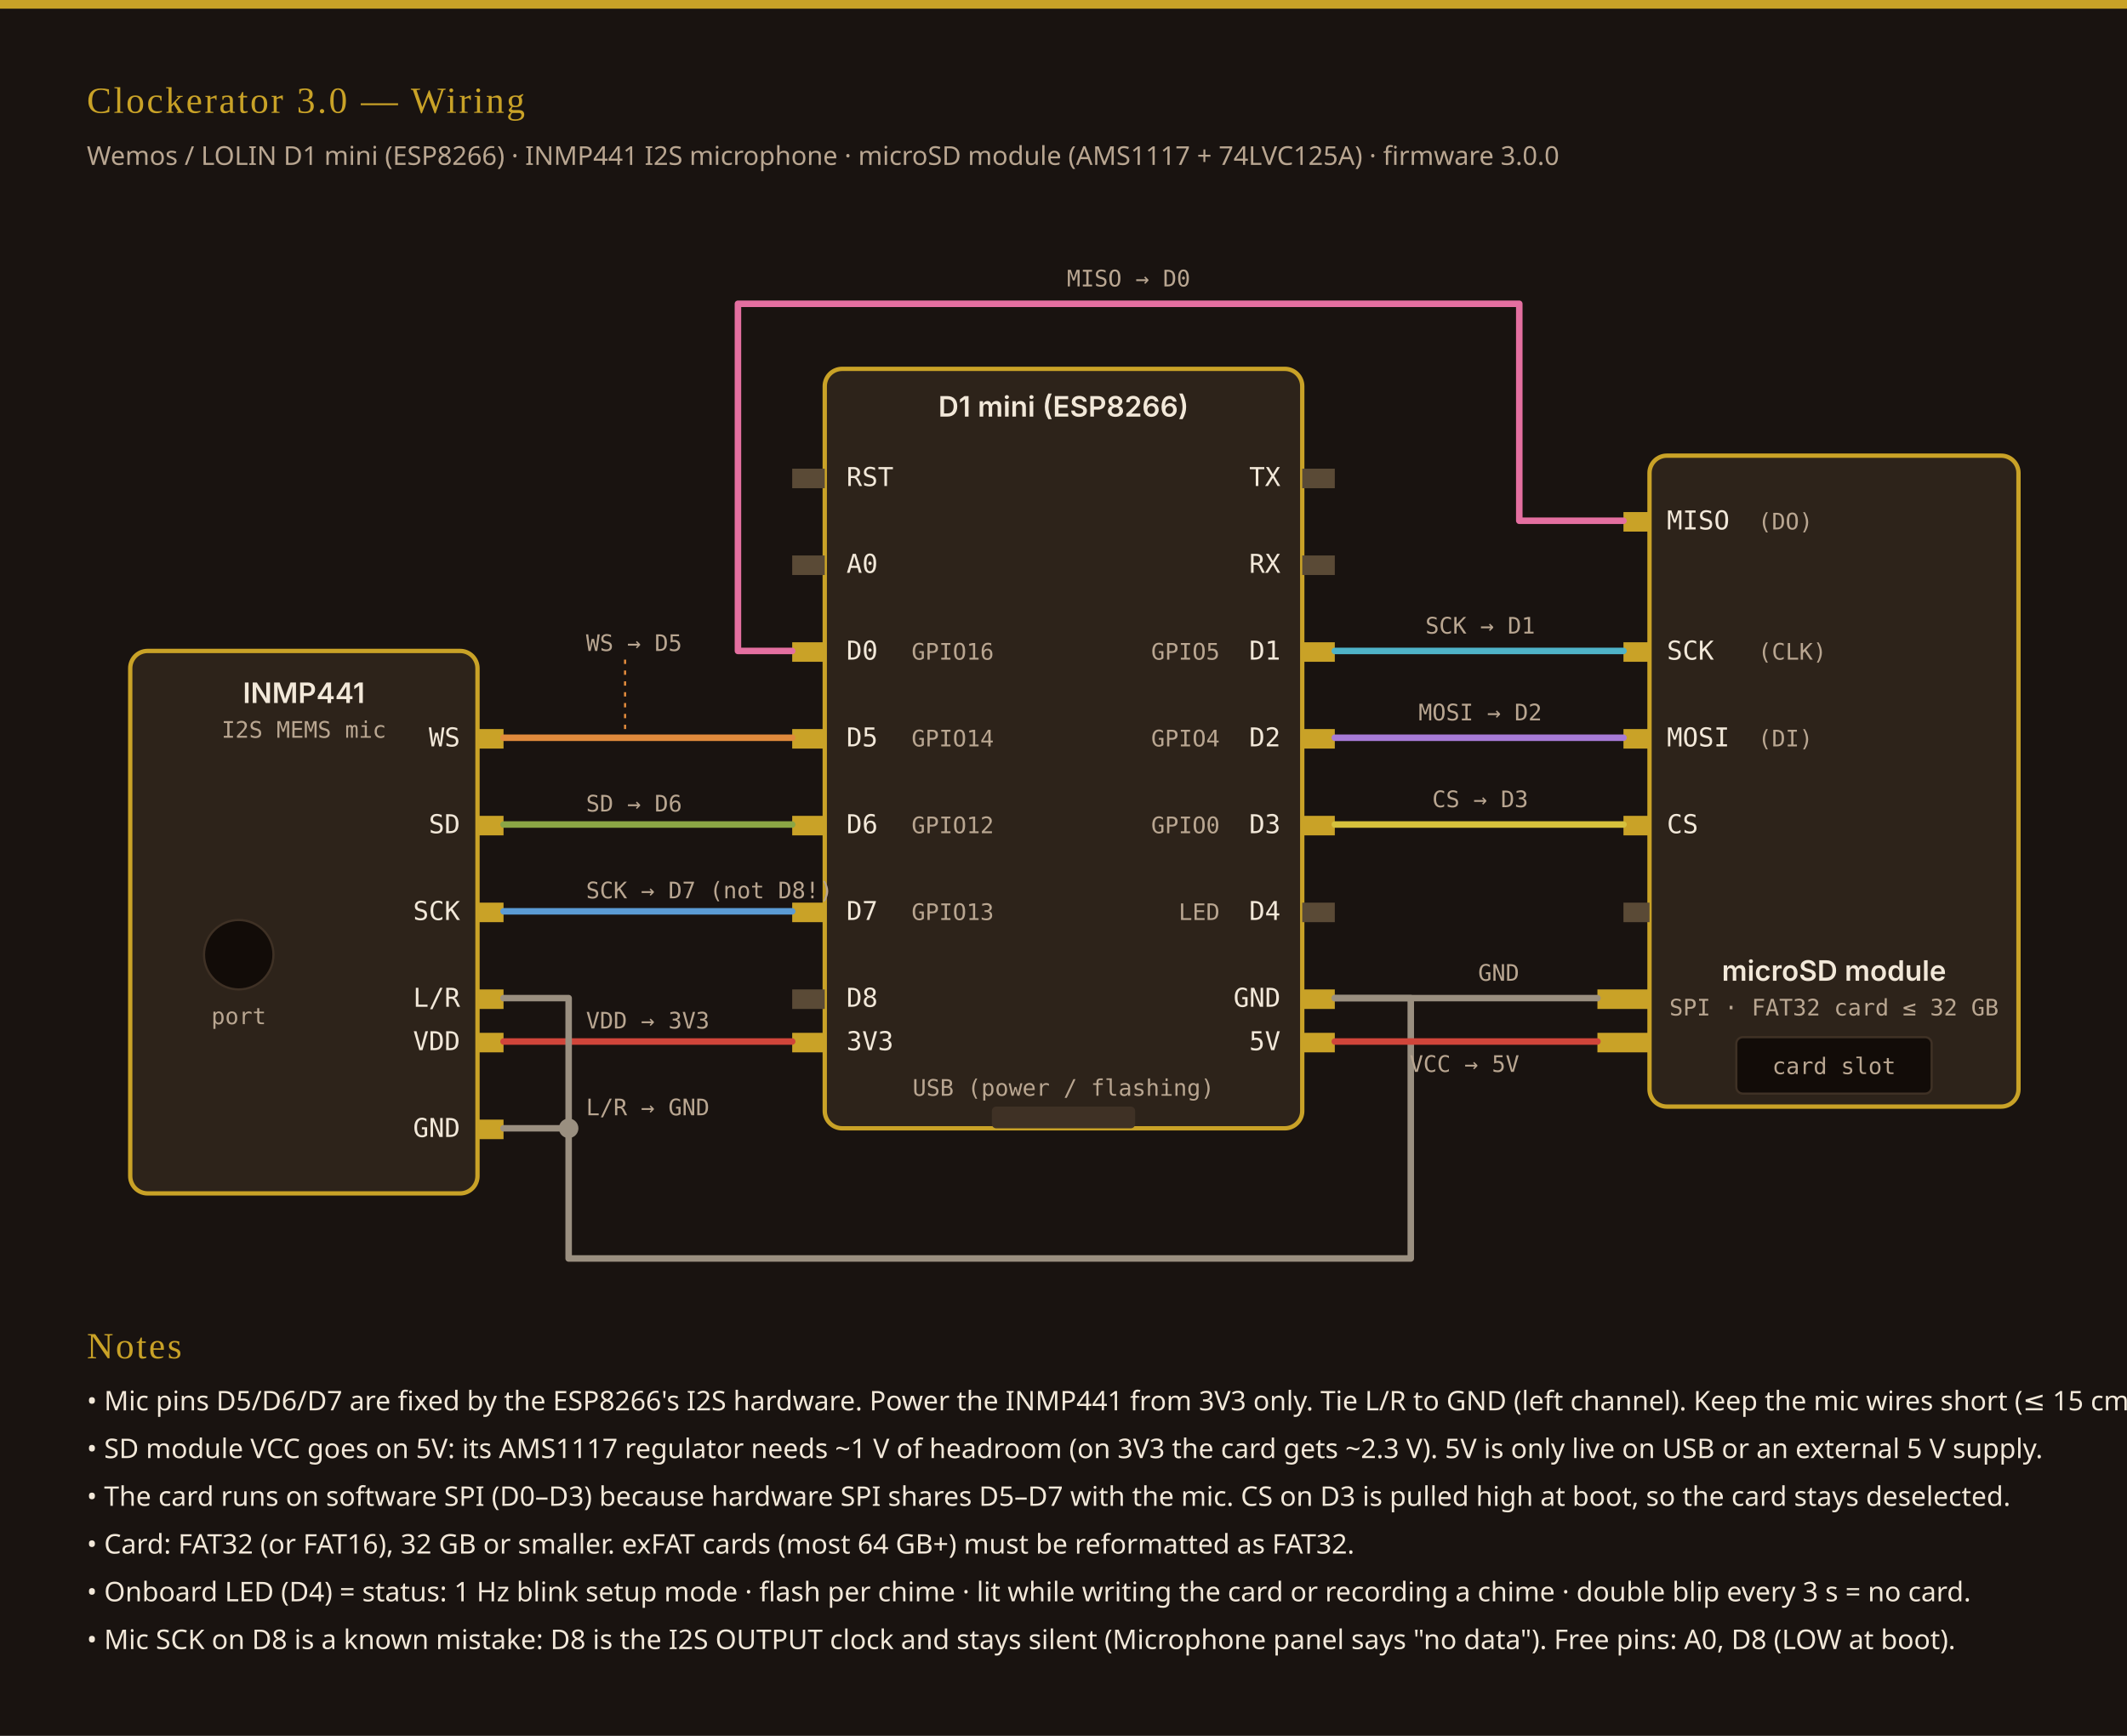
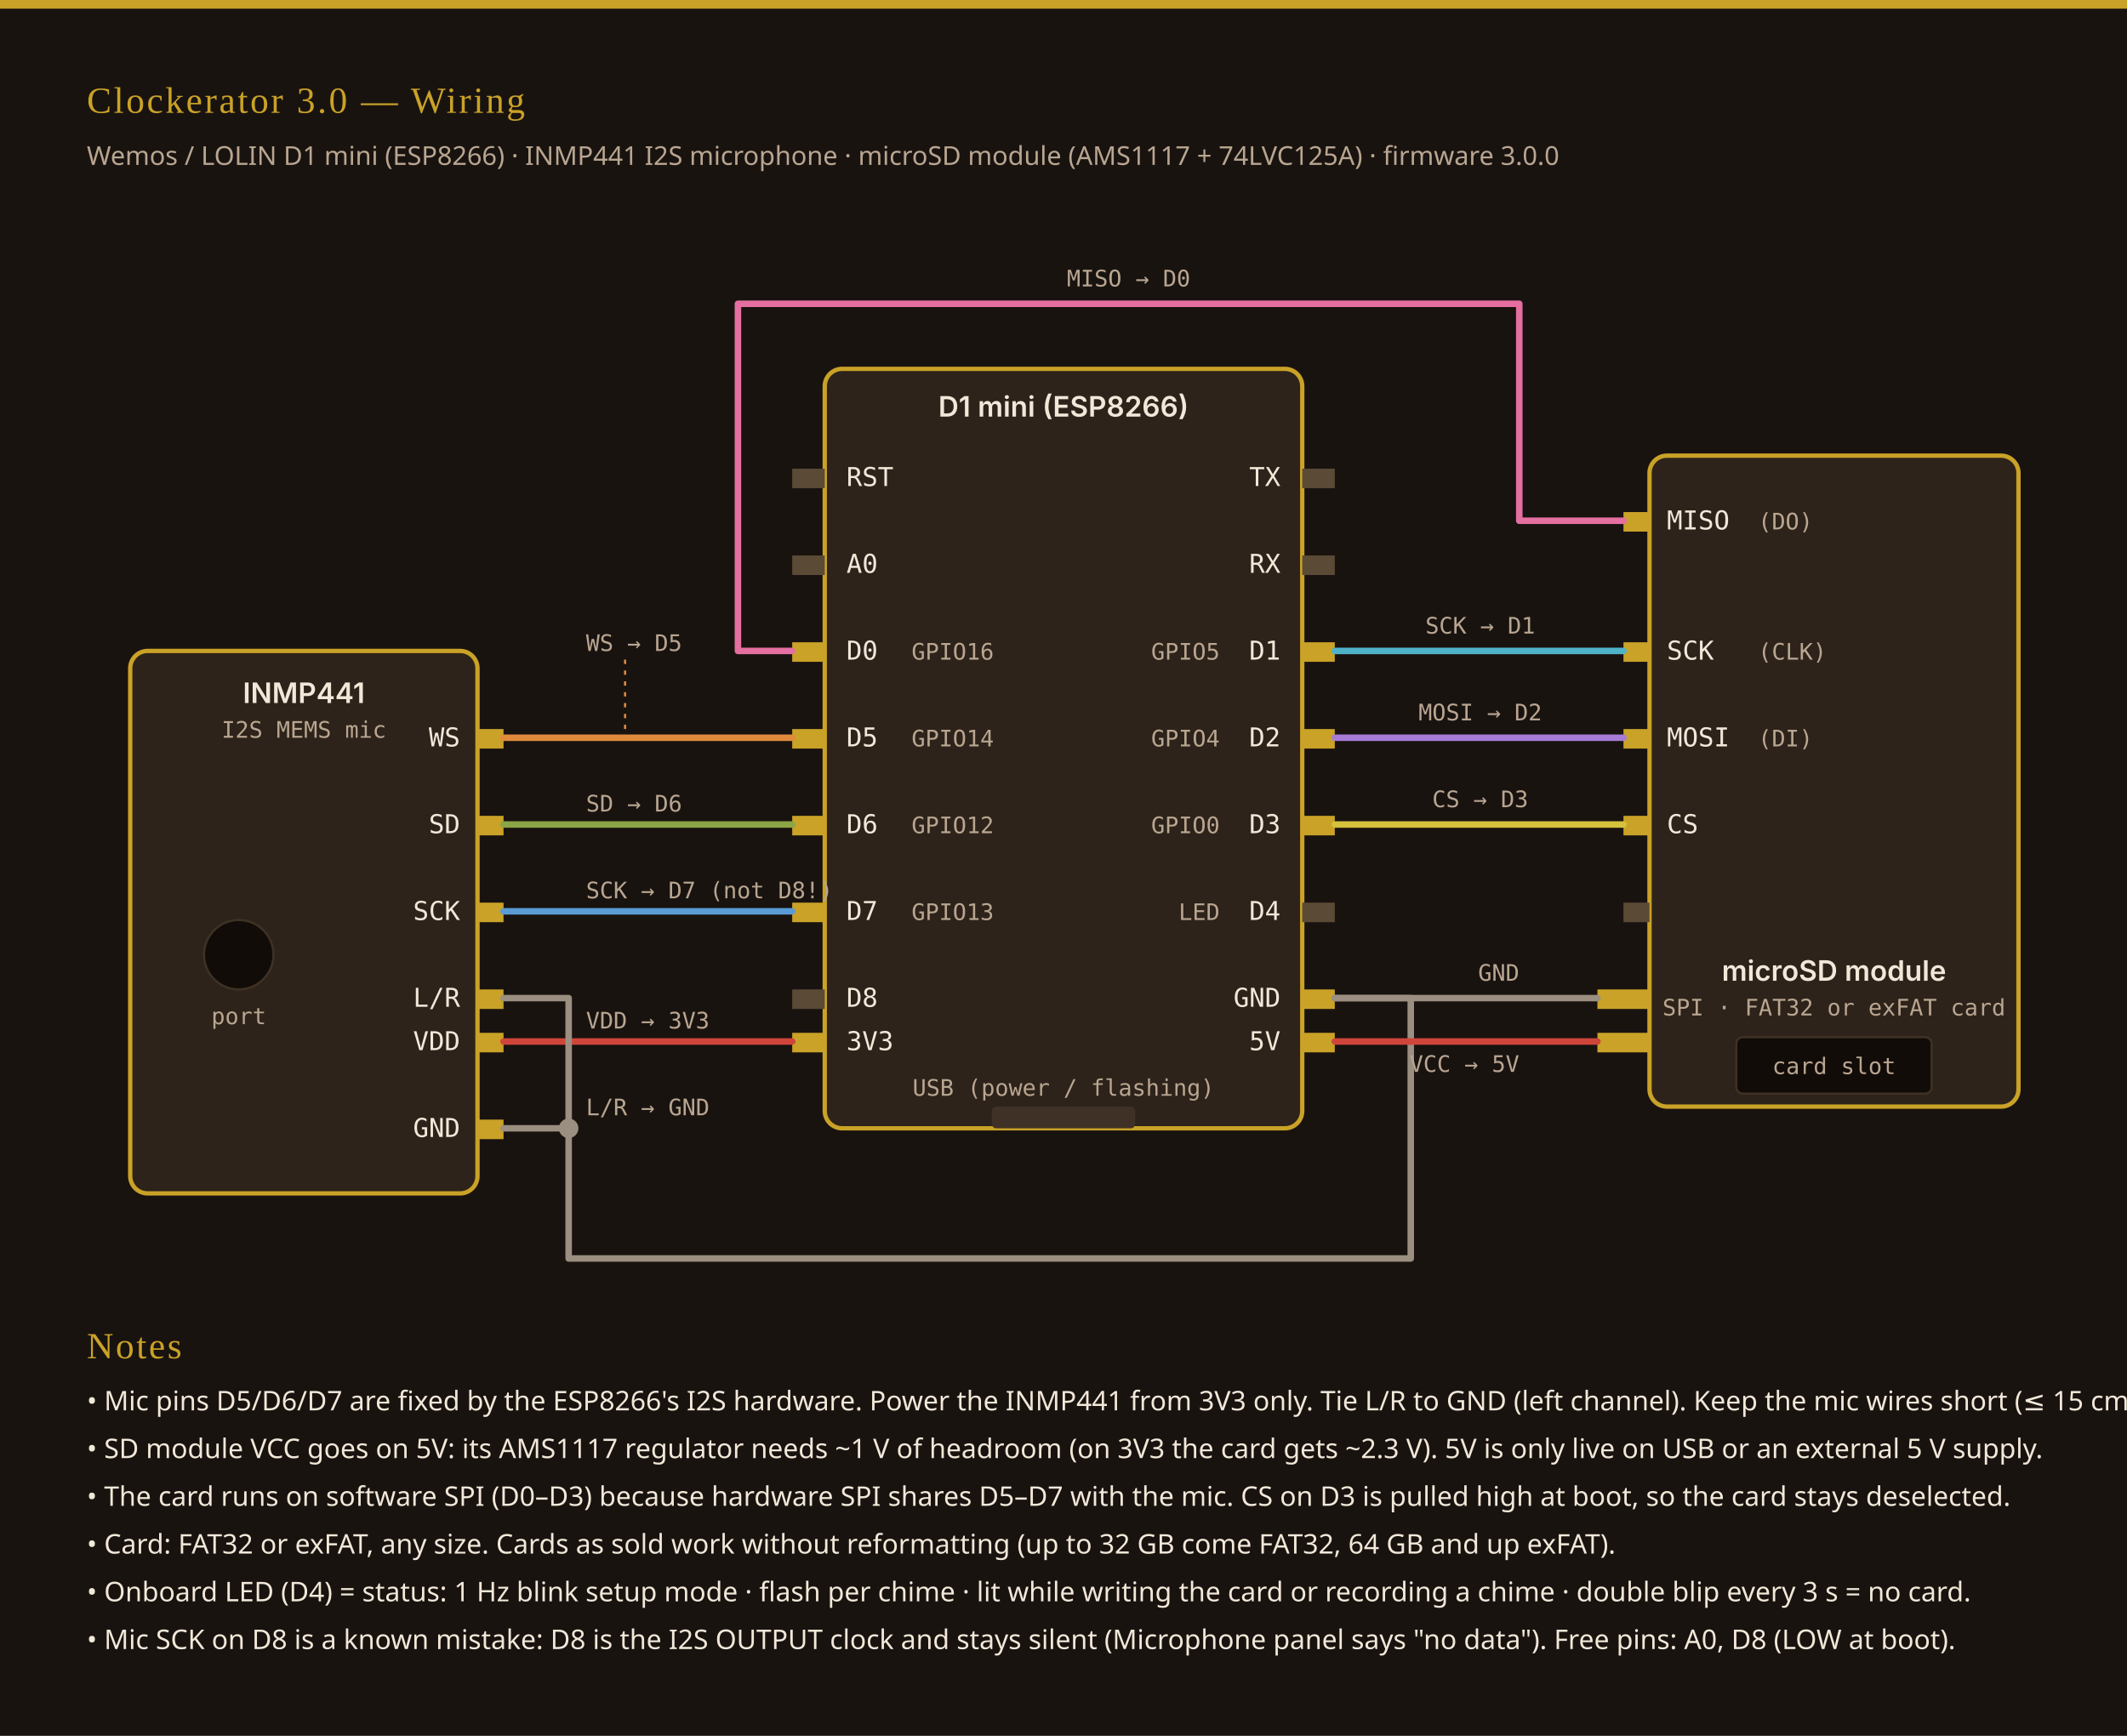
<svg xmlns="http://www.w3.org/2000/svg" viewBox="0 0 980 800" width="980" height="800" font-family="Georgia, 'Times New Roman', serif">
  <defs>
    <style>
      .lbl   { font-family: system-ui, -apple-system, sans-serif; }
      .pin   { font-family: ui-monospace, 'DejaVu Sans Mono', monospace; font-size: 12px; fill: #f2e8d9; }
      .pinsm { font-family: ui-monospace, 'DejaVu Sans Mono', monospace; font-size: 10.5px; fill: #b9a691; }
      .cap   { font-family: system-ui, sans-serif; font-size: 12px; fill: #b9a691; }
      .note  { font-family: system-ui, sans-serif; font-size: 12.5px; fill: #f2e8d9; }
      .hdr   { font-size: 17px; fill: #c9a227; letter-spacing: .06em; }
      .wire  { fill: none; stroke-width: 3; stroke-linecap: round; stroke-linejoin: round; }
    </style>
  </defs>
  <rect width="980" height="800" fill="#191310" />
  <rect x="0" y="0" width="980" height="4" fill="#c9a227" />
  <text x="40" y="52" class="hdr" font-size="25">Clockerator 3.0 — Wiring</text>
  <text x="40" y="76" class="cap">Wemos / LOLIN D1 mini (ESP8266) · INMP441 I2S microphone · microSD module (AMS1117 + 74LVC125A) · firmware 3.0.0</text>
  <rect x="380" y="170" width="220" height="350" rx="8" fill="#2d231a" stroke="#c9a227" stroke-width="2" />
  <text x="490" y="192" text-anchor="middle" class="lbl" font-size="13" fill="#f2e8d9" font-weight="600">D1 mini (ESP8266)</text>
  <text x="490" y="505" text-anchor="middle" class="pinsm">USB (power / flashing)</text>
  <rect x="457" y="510" width="66" height="10" rx="2" fill="#3f3125" />
  <g>
    <rect x="365" y="216" width="15" height="9" fill="#5a4a36" />
    <text x="390" y="224" class="pin" fill="#8b7860">RST</text>
    <rect x="365" y="256" width="15" height="9" fill="#5a4a36" />
    <text x="390" y="264" class="pin" fill="#8b7860">A0</text>
    <rect x="365" y="296" width="15" height="9" fill="#c9a227" />
    <text x="390" y="304" class="pin">D0</text>
    <text x="420" y="304" class="pinsm">GPIO16</text>
    <rect x="365" y="336" width="15" height="9" fill="#c9a227" />
    <text x="390" y="344" class="pin">D5</text>
    <text x="420" y="344" class="pinsm">GPIO14</text>
    <rect x="365" y="376" width="15" height="9" fill="#c9a227" />
    <text x="390" y="384" class="pin">D6</text>
    <text x="420" y="384" class="pinsm">GPIO12</text>
    <rect x="365" y="416" width="15" height="9" fill="#c9a227" />
    <text x="390" y="424" class="pin">D7</text>
    <text x="420" y="424" class="pinsm">GPIO13</text>
    <rect x="365" y="456" width="15" height="9" fill="#5a4a36" />
    <text x="390" y="464" class="pin" fill="#8b7860">D8</text>
    <rect x="365" y="476" width="15" height="9" fill="#c9a227" />
    <text x="390" y="484" class="pin">3V3</text>
  </g>
  <g>
    <rect x="600" y="216" width="15" height="9" fill="#5a4a36" />
    <text x="590" y="224" text-anchor="end" class="pin" fill="#8b7860">TX</text>
    <rect x="600" y="256" width="15" height="9" fill="#5a4a36" />
    <text x="590" y="264" text-anchor="end" class="pin" fill="#8b7860">RX</text>
    <rect x="600" y="296" width="15" height="9" fill="#c9a227" />
    <text x="590" y="304" text-anchor="end" class="pin">D1</text>
    <text x="562" y="304" text-anchor="end" class="pinsm">GPIO5</text>
    <rect x="600" y="336" width="15" height="9" fill="#c9a227" />
    <text x="590" y="344" text-anchor="end" class="pin">D2</text>
    <text x="562" y="344" text-anchor="end" class="pinsm">GPIO4</text>
    <rect x="600" y="376" width="15" height="9" fill="#c9a227" />
    <text x="590" y="384" text-anchor="end" class="pin">D3</text>
    <text x="562" y="384" text-anchor="end" class="pinsm">GPIO0</text>
    <rect x="600" y="416" width="15" height="9" fill="#5a4a36" />
    <text x="590" y="424" text-anchor="end" class="pin" fill="#8b7860">D4</text>
    <text x="562" y="424" text-anchor="end" class="pinsm">LED</text>
    <rect x="600" y="456" width="15" height="9" fill="#c9a227" />
    <text x="590" y="464" text-anchor="end" class="pin">GND</text>
    <rect x="600" y="476" width="15" height="9" fill="#c9a227" />
    <text x="590" y="484" text-anchor="end" class="pin">5V</text>
  </g>
  <rect x="60" y="300" width="160" height="250" rx="8" fill="#2d231a" stroke="#c9a227" stroke-width="2" />
  <text x="140" y="324" text-anchor="middle" class="lbl" font-size="13" fill="#f2e8d9" font-weight="600">INMP441</text>
  <text x="140" y="340" text-anchor="middle" class="pinsm">I2S MEMS mic</text>
  <circle cx="110" cy="440" r="16" fill="#120c08" stroke="#3f3125" />
  <text x="110" y="472" text-anchor="middle" class="pinsm">port</text>
  <g>
    <rect x="220" y="336" width="12" height="9" fill="#c9a227" />
    <text x="212" y="344" text-anchor="end" class="pin">WS</text>
    <rect x="220" y="376" width="12" height="9" fill="#c9a227" />
    <text x="212" y="384" text-anchor="end" class="pin">SD</text>
    <rect x="220" y="416" width="12" height="9" fill="#c9a227" />
    <text x="212" y="424" text-anchor="end" class="pin">SCK</text>
    <rect x="220" y="456" width="12" height="9" fill="#c9a227" />
    <text x="212" y="464" text-anchor="end" class="pin">L/R</text>
    <rect x="220" y="476" width="12" height="9" fill="#c9a227" />
    <text x="212" y="484" text-anchor="end" class="pin">VDD</text>
    <rect x="220" y="516" width="12" height="9" fill="#c9a227" />
    <text x="212" y="524" text-anchor="end" class="pin">GND</text>
  </g>
  <path d="M 232 340 L 365 340" class="wire" stroke="#e08a3c" />
  <path d="M 232 380 L 365 380" class="wire" stroke="#8ba645" />
  <path d="M 232 420 L 365 420" class="wire" stroke="#5b9bd5" />
  <path d="M 232 480 L 365 480" class="wire" stroke="#d0453a" />
  <path d="M 232 460 L 262 460 L 262 520" class="wire" stroke="#9a8f80" />
  <circle cx="262" cy="520" r="4.5" fill="#9a8f80" />
  <path d="M 232 520 L 262 520 L 262 580 L 650 580 L 650 460 L 615 460" class="wire" stroke="#9a8f80" />
  <text x="270" y="300" class="pinsm" fill="#e08a3c">WS → D5</text>
  <text x="270" y="374" class="pinsm" fill="#8ba645">SD → D6</text>
  <text x="270" y="414" class="pinsm" fill="#5b9bd5">SCK → D7 (not D8!)</text>
  <text x="270" y="474" class="pinsm" fill="#d0453a">VDD → 3V3</text>
  <text x="270" y="514" class="pinsm" fill="#9a8f80">L/R → GND</text>
  <path d="M 288 304 L 288 336" stroke="#e08a3c" stroke-width="1" stroke-dasharray="2 3" />
  <rect x="760" y="210" width="170" height="300" rx="8" fill="#2d231a" stroke="#c9a227" stroke-width="2" />
  <text x="845" y="452" text-anchor="middle" class="lbl" font-size="13" fill="#f2e8d9" font-weight="600">microSD module</text>
-   <text x="845" y="468" text-anchor="middle" class="pinsm">SPI · FAT32 card ≤ 32 GB</text>
+   <text x="845" y="468" text-anchor="middle" class="pinsm">SPI · FAT32 or exFAT card</text>
  <rect x="800" y="478" width="90" height="26" rx="3" fill="#120c08" stroke="#3f3125" />
  <text x="845" y="495" text-anchor="middle" class="pinsm">card slot</text>
  <g>
    <rect x="748" y="236" width="12" height="9" fill="#c9a227" />
    <text x="768" y="244" class="pin">MISO</text>
    <text x="810" y="244" class="pinsm">(DO)</text>
    <rect x="748" y="296" width="12" height="9" fill="#c9a227" />
    <text x="768" y="304" class="pin">SCK</text>
    <text x="810" y="304" class="pinsm">(CLK)</text>
    <rect x="748" y="336" width="12" height="9" fill="#c9a227" />
    <text x="768" y="344" class="pin">MOSI</text>
    <text x="810" y="344" class="pinsm">(DI)</text>
    <rect x="748" y="376" width="12" height="9" fill="#c9a227" />
    <text x="768" y="384" class="pin">CS</text>
    <rect x="748" y="416" width="12" height="9" fill="#5a4a36" />
    <rect x="748" y="456" width="0" height="0" fill="none" />
  </g>
  <rect x="736" y="456" width="24" height="9" fill="#c9a227" />
  <text x="700" y="452" text-anchor="end" class="pinsm" fill="#9a8f80">GND</text>
  <rect x="736" y="476" width="24" height="9" fill="#c9a227" />
  <text x="700" y="494" text-anchor="end" class="pinsm" fill="#d0453a">VCC → 5V</text>
  <path d="M 615 300 L 748 300" class="wire" stroke="#4fb3c8" />
  <path d="M 615 340 L 748 340" class="wire" stroke="#a77bd6" />
  <path d="M 615 380 L 748 380" class="wire" stroke="#d6c13c" />
  <path d="M 615 460 L 736 460" class="wire" stroke="#9a8f80" />
  <path d="M 615 480 L 736 480" class="wire" stroke="#d0453a" />
  <path d="M 748 240 L 700 240 L 700 140 L 340 140 L 340 300 L 365 300" class="wire" stroke="#e46fa0" />
  <text x="520" y="132" text-anchor="middle" class="pinsm" fill="#e46fa0">MISO → D0</text>
  <text x="682" y="292" text-anchor="middle" class="pinsm" fill="#4fb3c8">SCK → D1</text>
  <text x="682" y="332" text-anchor="middle" class="pinsm" fill="#a77bd6">MOSI → D2</text>
  <text x="682" y="372" text-anchor="middle" class="pinsm" fill="#d6c13c">CS → D3</text>
  <text x="40" y="626" class="hdr">Notes</text>
  <text x="40" y="650" class="note">• Mic pins D5/D6/D7 are fixed by the ESP8266's I2S hardware. Power the INMP441 from 3V3 only. Tie L/R to GND (left channel). Keep the mic wires short (≤ 15 cm).</text>
  <text x="40" y="672" class="note">• SD module VCC goes on 5V: its AMS1117 regulator needs ~1 V of headroom (on 3V3 the card gets ~2.3 V). 5V is only live on USB or an external 5 V supply.</text>
  <text x="40" y="694" class="note">• The card runs on software SPI (D0–D3) because hardware SPI shares D5–D7 with the mic. CS on D3 is pulled high at boot, so the card stays deselected.</text>
-   <text x="40" y="716" class="note">• Card: FAT32 (or FAT16), 32 GB or smaller. exFAT cards (most 64 GB+) must be reformatted as FAT32.</text>
+   <text x="40" y="716" class="note">• Card: FAT32 or exFAT, any size. Cards as sold work without reformatting (up to 32 GB come FAT32, 64 GB and up exFAT).</text>
  <text x="40" y="738" class="note">• Onboard LED (D4) = status: 1 Hz blink setup mode · flash per chime · lit while writing the card or recording a chime · double blip every 3 s = no card.</text>
  <text x="40" y="760" class="note">• Mic SCK on D8 is a known mistake: D8 is the I2S OUTPUT clock and stays silent (Microphone panel says "no data"). Free pins: A0, D8 (LOW at boot).</text>
</svg>
